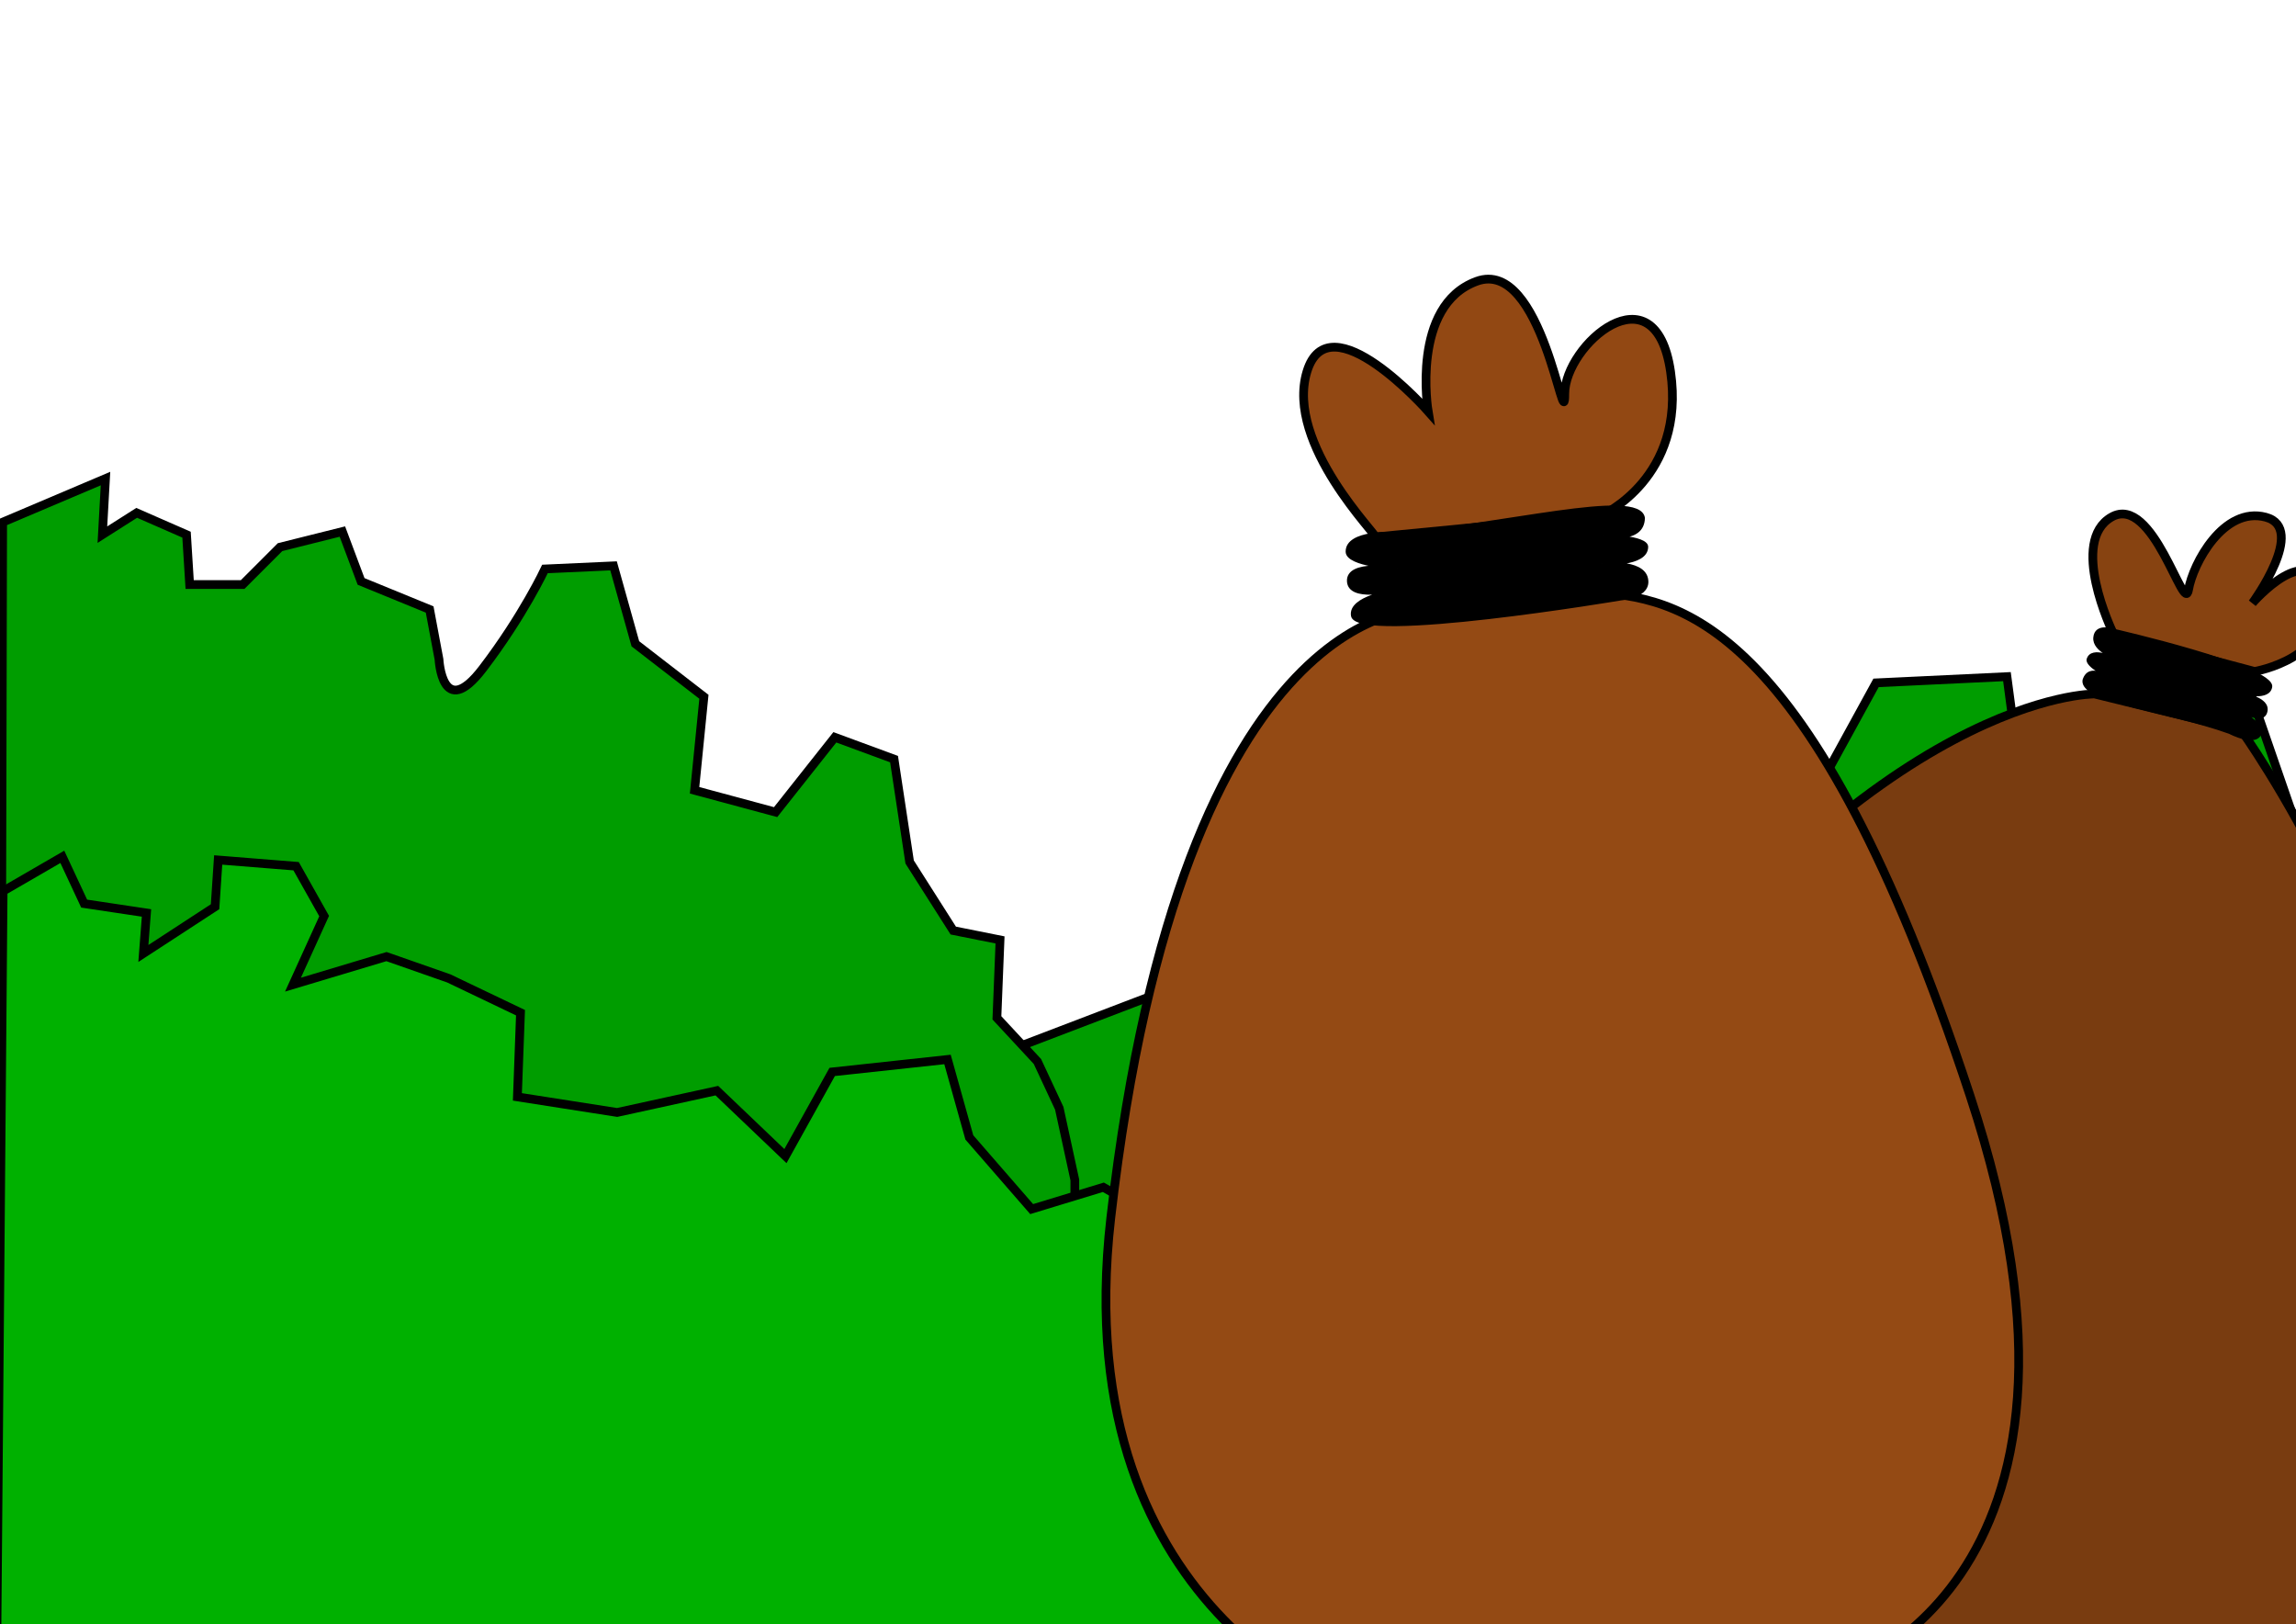
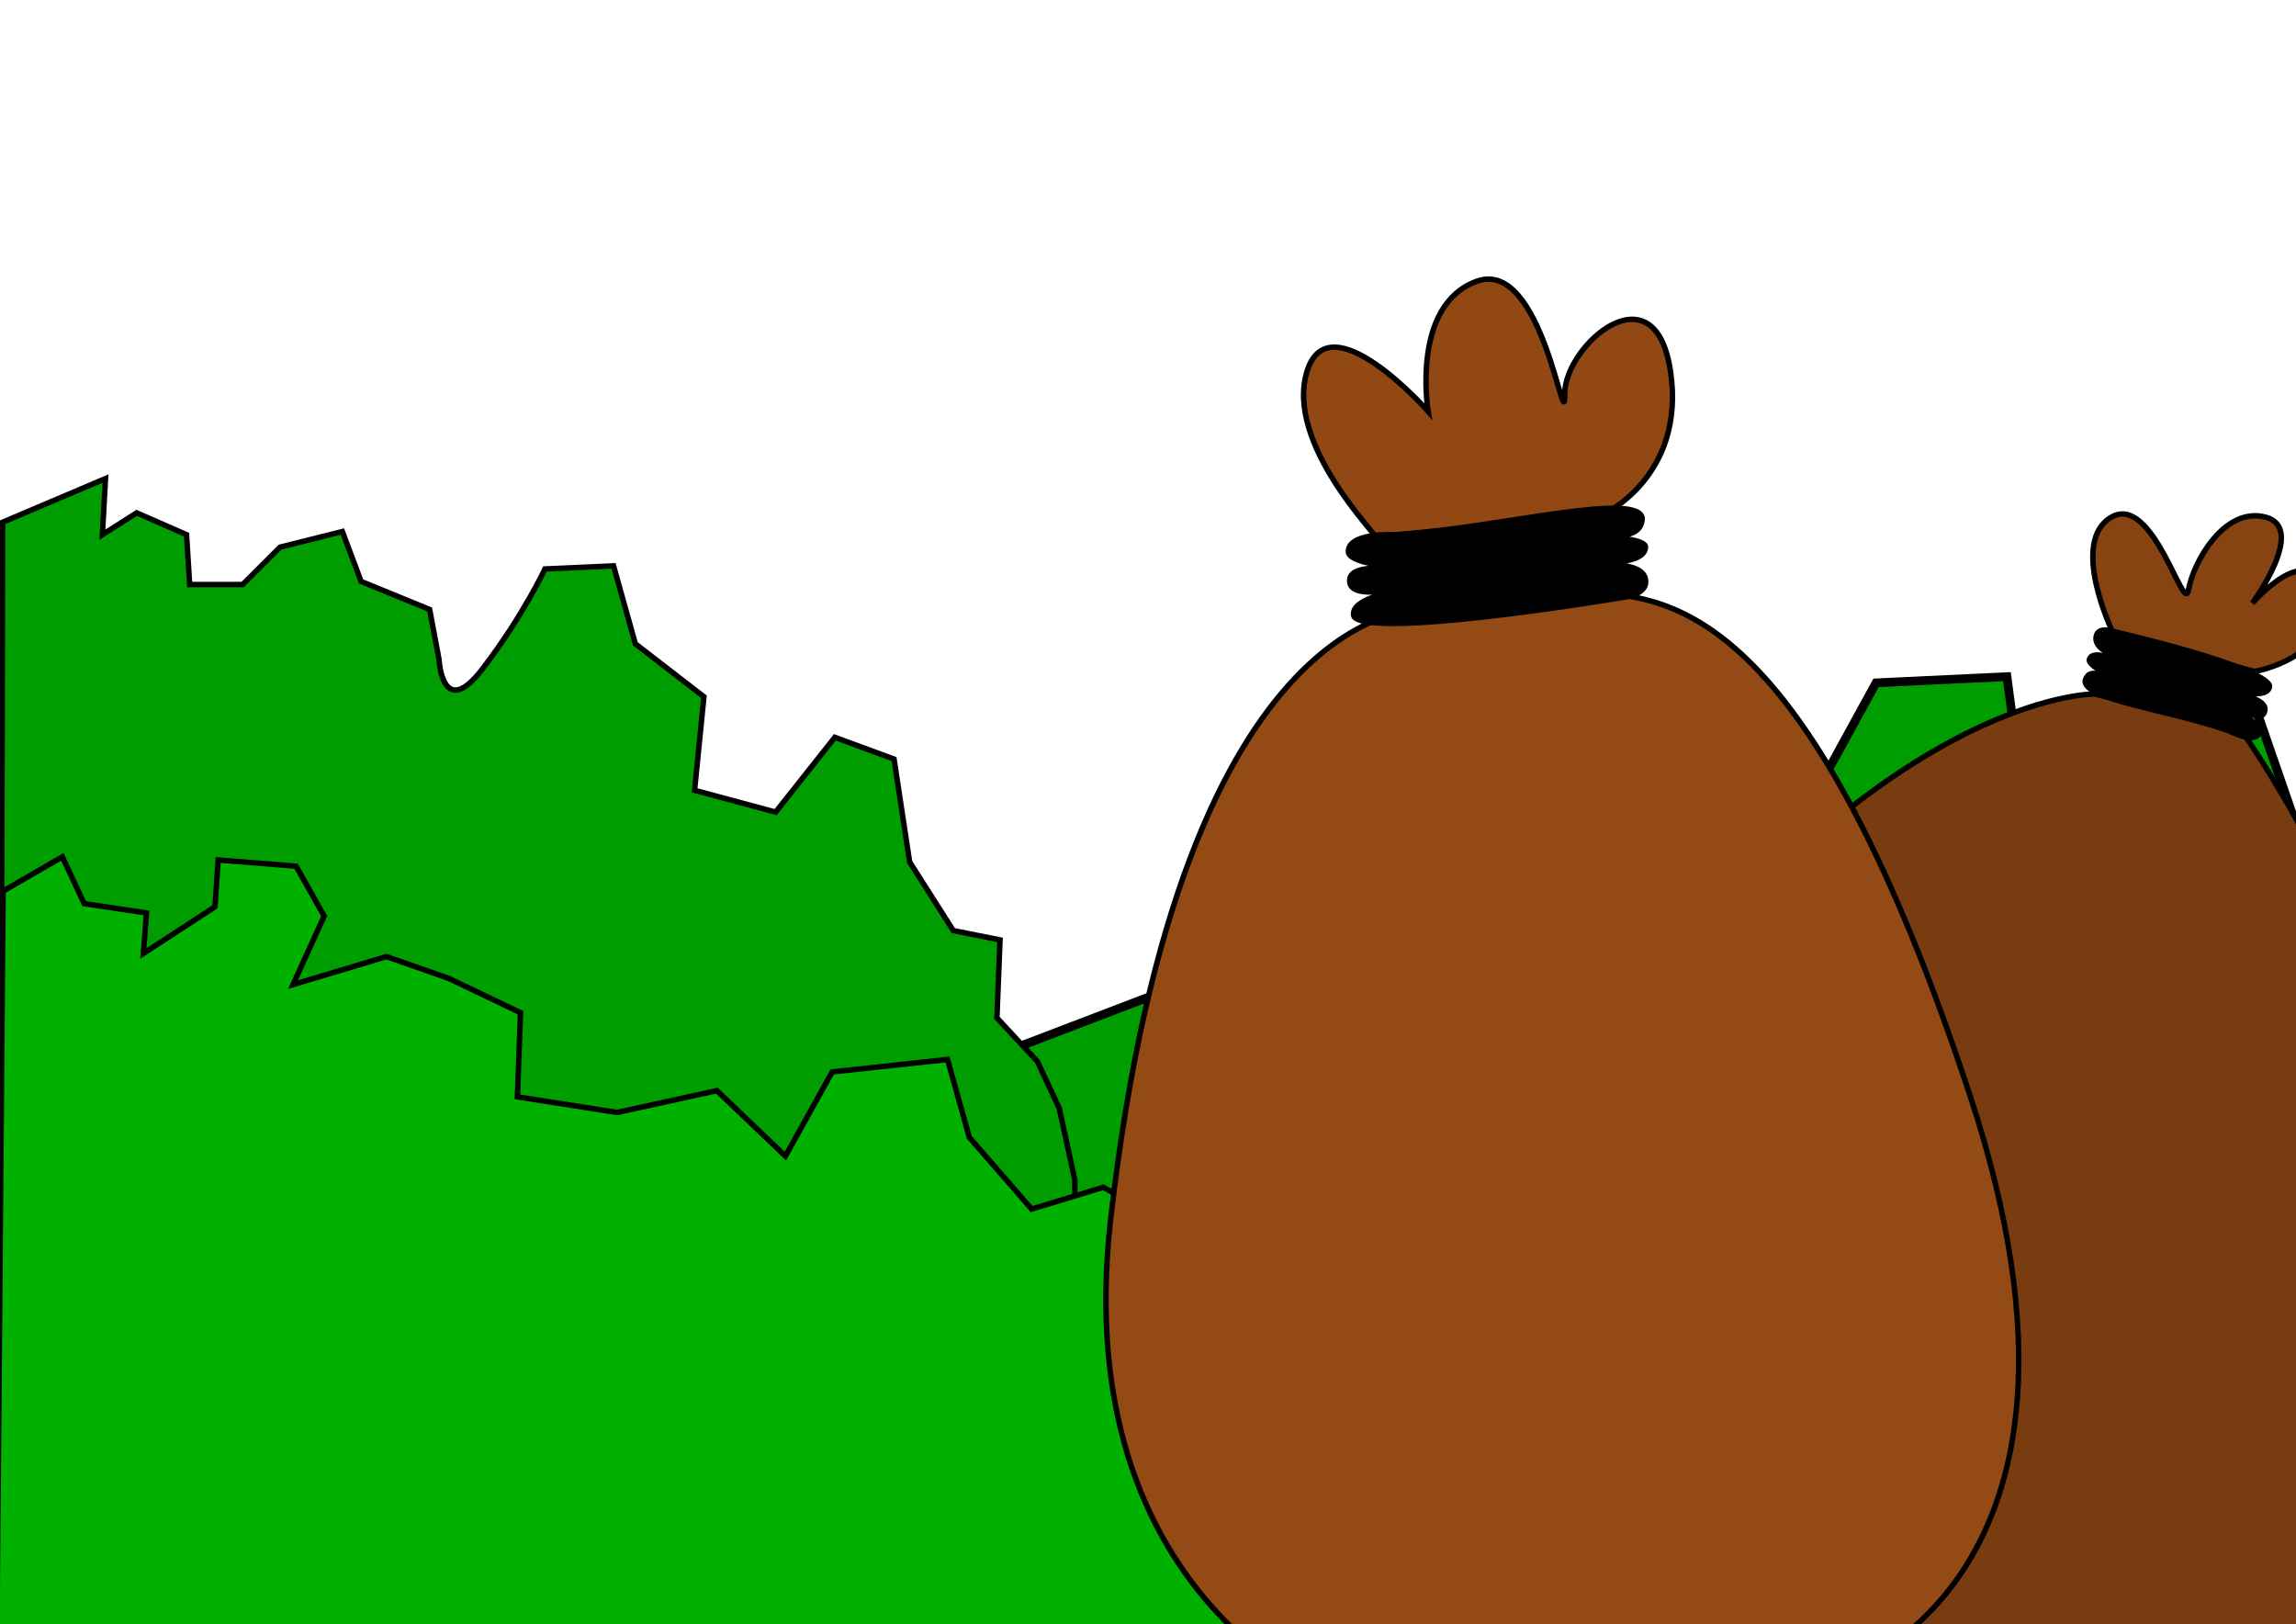
<svg xmlns="http://www.w3.org/2000/svg" width="1052.362" height="744.094" id="svg2419" version="1.0" style="display:inline">
  <defs id="defs2421">
    </defs>
  <g id="layer2" style="display:inline" />
  <path style="fill:#009d00;fill-opacity:1;fill-rule:evenodd;stroke:#000000;stroke-width:4;stroke-linecap:butt;stroke-linejoin:miter;stroke-opacity:1;display:inline;stroke-miterlimit:4;stroke-dasharray:none" d="M 5.592,655.793 L 585.592,434.364 L 612.735,461.507 L 642.735,448.65 L 668.449,457.221 L 715.592,434.364 L 712.735,395.793 L 768.449,378.65 L 835.592,357.221 L 859.877,312.936 L 919.877,310.079 L 922.735,331.507 L 955.592,327.221 L 967.02,298.65 L 1014.163,292.936 L 1029.877,312.936 L 1055.592,387.221 L 1054.877,660.079" id="path2434" />
-   <path style="fill:#009d00;fill-opacity:1;fill-rule:evenodd;stroke:#000000;stroke-width:4;stroke-linecap:butt;stroke-linejoin:miter;stroke-opacity:1;display:inline;stroke-miterlimit:4;stroke-dasharray:none" d="M 1.214,239.309 L 48.357,219.309 L 46.929,245.023 L 62.643,235.023 L 85.5,245.023 L 86.929,267.88 L 111.214,267.88 L 128.357,250.737 L 156.929,243.594 L 165.5,266.452 L 196.929,279.309 L 201.214,302.166 C 201.214,302.166 202.643,330.737 221.214,306.452 C 239.786,282.166 249.786,260.737 249.786,260.737 L 281.214,259.309 L 291.214,295.023 L 322.643,319.309 L 318.357,362.166 L 355.5,372.166 L 382.643,337.88 L 409.786,347.88 L 416.929,395.023 L 436.929,426.452 L 458.357,430.737 L 456.929,466.452 L 475.5,486.452 L 485.5,507.88 L 492.643,540.737 L 492.643,600.737 L 549.786,672.166 L 582.643,690.737 L 604.071,707.88 L 612.643,723.594 L 609.786,740.737 L 609.071,744.094 L 0,744.094 L 1.214,239.309 z" id="path2432" />
+   <path style="fill:#009d00;fill-opacity:1;fill-rule:evenodd;stroke:#000000;stroke-width:2.5;stroke-linecap:butt;stroke-linejoin:miter;stroke-opacity:1;display:inline;stroke-miterlimit:4;stroke-dasharray:none" d="M 1.214,239.309 L 48.357,219.309 L 46.929,245.023 L 62.643,235.023 L 85.5,245.023 L 86.929,267.88 L 111.214,267.88 L 128.357,250.737 L 156.929,243.594 L 165.5,266.452 L 196.929,279.309 L 201.214,302.166 C 201.214,302.166 202.643,330.737 221.214,306.452 C 239.786,282.166 249.786,260.737 249.786,260.737 L 281.214,259.309 L 291.214,295.023 L 322.643,319.309 L 318.357,362.166 L 355.5,372.166 L 382.643,337.88 L 409.786,347.88 L 416.929,395.023 L 436.929,426.452 L 458.357,430.737 L 456.929,466.452 L 475.5,486.452 L 485.5,507.88 L 492.643,540.737 L 492.643,600.737 L 549.786,672.166 L 582.643,690.737 L 604.071,707.88 L 612.643,723.594 L 609.786,740.737 L 609.071,744.094 L 0,744.094 L 1.214,239.309 z" id="path2432" />
  <g id="layer1" style="display:inline">
-     <path style="fill:#00b100;fill-opacity:1;fill-rule:evenodd;stroke:#000000;stroke-width:4;stroke-linecap:butt;stroke-linejoin:miter;stroke-opacity:1;stroke-miterlimit:4;stroke-dasharray:none" d="M 1.429,408.38 L 28.571,392.666 L 38.571,414.094 L 67.143,418.38 L 65.714,436.952 L 98.571,415.523 L 100,394.094 L 135.714,396.952 L 148.571,419.809 L 134.286,451.237 L 177.143,438.38 L 205.714,448.38 L 238.571,464.094 L 237.143,502.666 L 282.857,509.809 L 328.571,499.809 L 360,529.809 L 381.429,491.237 L 434.286,485.523 L 444.286,521.237 L 472.857,554.094 L 505.714,544.094 L 565.714,578.38 L 560,599.809 L 600,621.237 L 621.429,645.523 L 647.143,629.809 L 684.286,608.38 L 718.571,634.094 L 761.429,644.094 L 782.857,672.666 L 832.857,644.094 L 901.429,588.38 L 944.286,604.094 L 1004.286,606.952 L 1054.286,622.666 L 1055.714,622.666 L 1055.714,744.094 L -1.429,749.809 L 1.429,408.38 z" id="path2429" />
+     <path style="fill:#00b100;fill-opacity:1;fill-rule:evenodd;stroke:#000000;stroke-width:2.5;stroke-linecap:butt;stroke-linejoin:miter;stroke-opacity:1;stroke-miterlimit:4;stroke-dasharray:none" d="M 1.429,408.38 L 28.571,392.666 L 38.571,414.094 L 67.143,418.38 L 65.714,436.952 L 98.571,415.523 L 100,394.094 L 135.714,396.952 L 148.571,419.809 L 134.286,451.237 L 177.143,438.38 L 205.714,448.38 L 238.571,464.094 L 237.143,502.666 L 282.857,509.809 L 328.571,499.809 L 360,529.809 L 381.429,491.237 L 434.286,485.523 L 444.286,521.237 L 472.857,554.094 L 505.714,544.094 L 565.714,578.38 L 560,599.809 L 600,621.237 L 621.429,645.523 L 647.143,629.809 L 684.286,608.38 L 718.571,634.094 L 761.429,644.094 L 782.857,672.666 L 832.857,644.094 L 901.429,588.38 L 944.286,604.094 L 1004.286,606.952 L 1054.286,622.666 L 1055.714,622.666 L 1055.714,744.094 L -1.429,749.809 L 1.429,408.38 z" id="path2429" />
  </g>
  <g id="layer3" style="display:inline">
    <g id="g3259">
      <g id="g3249">
-         <path style="fill:#793c10;fill-opacity:1;fill-rule:evenodd;stroke:#000000;stroke-width:4;stroke-linecap:butt;stroke-linejoin:miter;stroke-opacity:1;stroke-miterlimit:4;stroke-dasharray:none" d="M 723.447,756.848 C 723.447,756.848 607.736,665.204 735.123,490.957 C 862.511,316.709 960.023,318.029 960.023,318.029 L 1027.149,334.508 C 1027.149,334.508 1110.264,450.073 1103.671,553.708 C 1097.079,657.343 1118.557,751.848 985.202,779.673 C 918.75,793.539 726.509,759.485 723.447,756.848 z" id="path3231" />
-         <path style="fill:#874311;fill-opacity:1;fill-rule:evenodd;stroke:#000000;stroke-width:4;stroke-linecap:butt;stroke-linejoin:miter;stroke-opacity:1;stroke-miterlimit:4;stroke-dasharray:none" d="M 968.736,290.536 L 1033.386,307.709 C 1033.386,307.709 1069.752,301.648 1064.701,273.363 C 1059.65,245.079 1032.376,276.394 1032.376,276.394 C 1032.376,276.394 1057.63,242.049 1038.437,236.998 C 1019.244,231.947 1005.102,258.211 1003.082,270.333 C 1001.061,282.455 986.919,225.886 967.726,236.998 C 948.533,248.11 967.726,288.516 968.736,290.536 z" id="path3239" />
+         <path style="fill:#793c10;fill-opacity:1;fill-rule:evenodd;stroke:#000000;stroke-width:2.5;stroke-linecap:butt;stroke-linejoin:miter;stroke-opacity:1;stroke-miterlimit:4;stroke-dasharray:none" d="M 723.447,756.848 C 723.447,756.848 607.736,665.204 735.123,490.957 C 862.511,316.709 960.023,318.029 960.023,318.029 L 1027.149,334.508 C 1027.149,334.508 1110.264,450.073 1103.671,553.708 C 1097.079,657.343 1118.557,751.848 985.202,779.673 C 918.75,793.539 726.509,759.485 723.447,756.848 z" id="path3231" />
+         <path style="fill:#874311;fill-opacity:1;fill-rule:evenodd;stroke:#000000;stroke-width:2.5;stroke-linecap:butt;stroke-linejoin:miter;stroke-opacity:1;stroke-miterlimit:4;stroke-dasharray:none" d="M 968.736,290.536 L 1033.386,307.709 C 1033.386,307.709 1069.752,301.648 1064.701,273.363 C 1059.65,245.079 1032.376,276.394 1032.376,276.394 C 1032.376,276.394 1057.63,242.049 1038.437,236.998 C 1019.244,231.947 1005.102,258.211 1003.082,270.333 C 1001.061,282.455 986.919,225.886 967.726,236.998 C 948.533,248.11 967.726,288.516 968.736,290.536 z" id="path3239" />
      </g>
      <path id="path3243" d="M 1021.832,335.974 C 1021.832,335.974 1034.458,342.691 1036.431,335.748 C 1037.735,331.146 1024.607,324.501 1024.607,324.501 C 1024.607,324.501 1037.181,333.306 1038.91,326.149 C 1040.501,319.565 1027.674,317.876 1027.674,317.876 C 1027.674,317.876 1040.171,321.263 1041.118,314.745 C 1042.494,305.279 968.503,288.408 968.503,288.408 C 968.503,288.408 960.392,285.632 959.794,292.145 C 959.2,298.601 970.154,301.946 970.154,301.946 C 970.154,301.946 958.642,295.826 956.755,302.056 C 955.699,305.542 967.364,310.893 967.364,310.893 C 967.364,310.893 957.522,303.184 954.86,311.634 C 953.214,321.715 993.595,325.818 1021.832,335.974 z" style="fill:#000000;fill-opacity:1;fill-rule:evenodd;stroke:#000000;stroke-width:0.673px;stroke-linecap:butt;stroke-linejoin:miter;stroke-opacity:1;display:inline" />
    </g>
    <g id="g3253">
      <g id="g3245">
-         <path style="fill:#944a14;fill-opacity:1;fill-rule:evenodd;stroke:#000000;stroke-width:4;stroke-linecap:butt;stroke-linejoin:miter;stroke-opacity:1;stroke-miterlimit:4;stroke-dasharray:none" d="M 628.698,786.053 L 837.954,768.402 C 837.954,768.402 978.534,731.088 902.934,501.997 C 829.748,280.221 767.576,273.996 730.085,271.424 L 653.335,279.332 C 653.335,279.332 542.163,270.072 509.118,558.155 C 487.687,744.992 628.698,786.053 628.698,786.053 z" id="path3235" />
-         <path style="fill:#924813;fill-opacity:1;fill-rule:evenodd;stroke:#000000;stroke-width:4;stroke-linecap:butt;stroke-linejoin:miter;stroke-opacity:1;stroke-miterlimit:4;stroke-dasharray:none" d="M 630.335,246.089 L 734.381,235.988 C 734.381,235.988 772.767,218.815 765.696,170.328 C 758.625,121.841 717.208,158.206 717.208,180.429 C 717.208,202.653 707.107,117.8 676.802,128.912 C 646.498,140.023 654.579,188.511 654.579,188.511 C 654.579,188.511 609.122,136.993 599.02,170.328 C 588.919,203.663 632.355,246.089 630.335,246.089 z" id="path3237" />
+         <path style="fill:#944a14;fill-opacity:1;fill-rule:evenodd;stroke:#000000;stroke-width:2.5;stroke-linecap:butt;stroke-linejoin:miter;stroke-opacity:1;stroke-miterlimit:4;stroke-dasharray:none" d="M 628.698,786.053 L 837.954,768.402 C 837.954,768.402 978.534,731.088 902.934,501.997 C 829.748,280.221 767.576,273.996 730.085,271.424 L 653.335,279.332 C 653.335,279.332 542.163,270.072 509.118,558.155 C 487.687,744.992 628.698,786.053 628.698,786.053 z" id="path3235" />
+         <path style="fill:#924813;fill-opacity:1;fill-rule:evenodd;stroke:#000000;stroke-width:2.5;stroke-linecap:butt;stroke-linejoin:miter;stroke-opacity:1;stroke-miterlimit:4;stroke-dasharray:none" d="M 630.335,246.089 L 734.381,235.988 C 734.381,235.988 772.767,218.815 765.696,170.328 C 758.625,121.841 717.208,158.206 717.208,180.429 C 717.208,202.653 707.107,117.8 676.802,128.912 C 646.498,140.023 654.579,188.511 654.579,188.511 C 654.579,188.511 609.122,136.993 599.02,170.328 C 588.919,203.663 632.355,246.089 630.335,246.089 z" id="path3237" />
      </g>
      <path id="path3241" d="M 639.56,244.304 C 639.56,244.304 617.115,242.906 617.275,252.854 C 617.387,259.445 640.57,260.466 640.57,260.466 C 640.57,260.466 617.245,256.384 617.877,266.466 C 618.458,275.741 638.907,270.629 638.907,270.629 C 638.907,270.629 618.186,273.395 619.724,282.22 C 621.958,295.039 743.176,274.619 743.176,274.619 C 743.176,274.619 756.89,273.558 754.819,264.936 C 752.765,256.388 734.432,258.334 734.432,258.334 C 734.432,258.334 754.895,259.601 754.931,250.61 C 754.95,245.579 734.605,245.375 734.605,245.375 C 734.605,245.375 753.236,249.61 753.441,237.355 C 751.339,223.602 687.527,241.238 639.56,244.304 z" style="fill:#000000;fill-opacity:1;fill-rule:evenodd;stroke:#000000;stroke-width:1px;stroke-linecap:butt;stroke-linejoin:miter;stroke-opacity:1" />
    </g>
  </g>
</svg>
